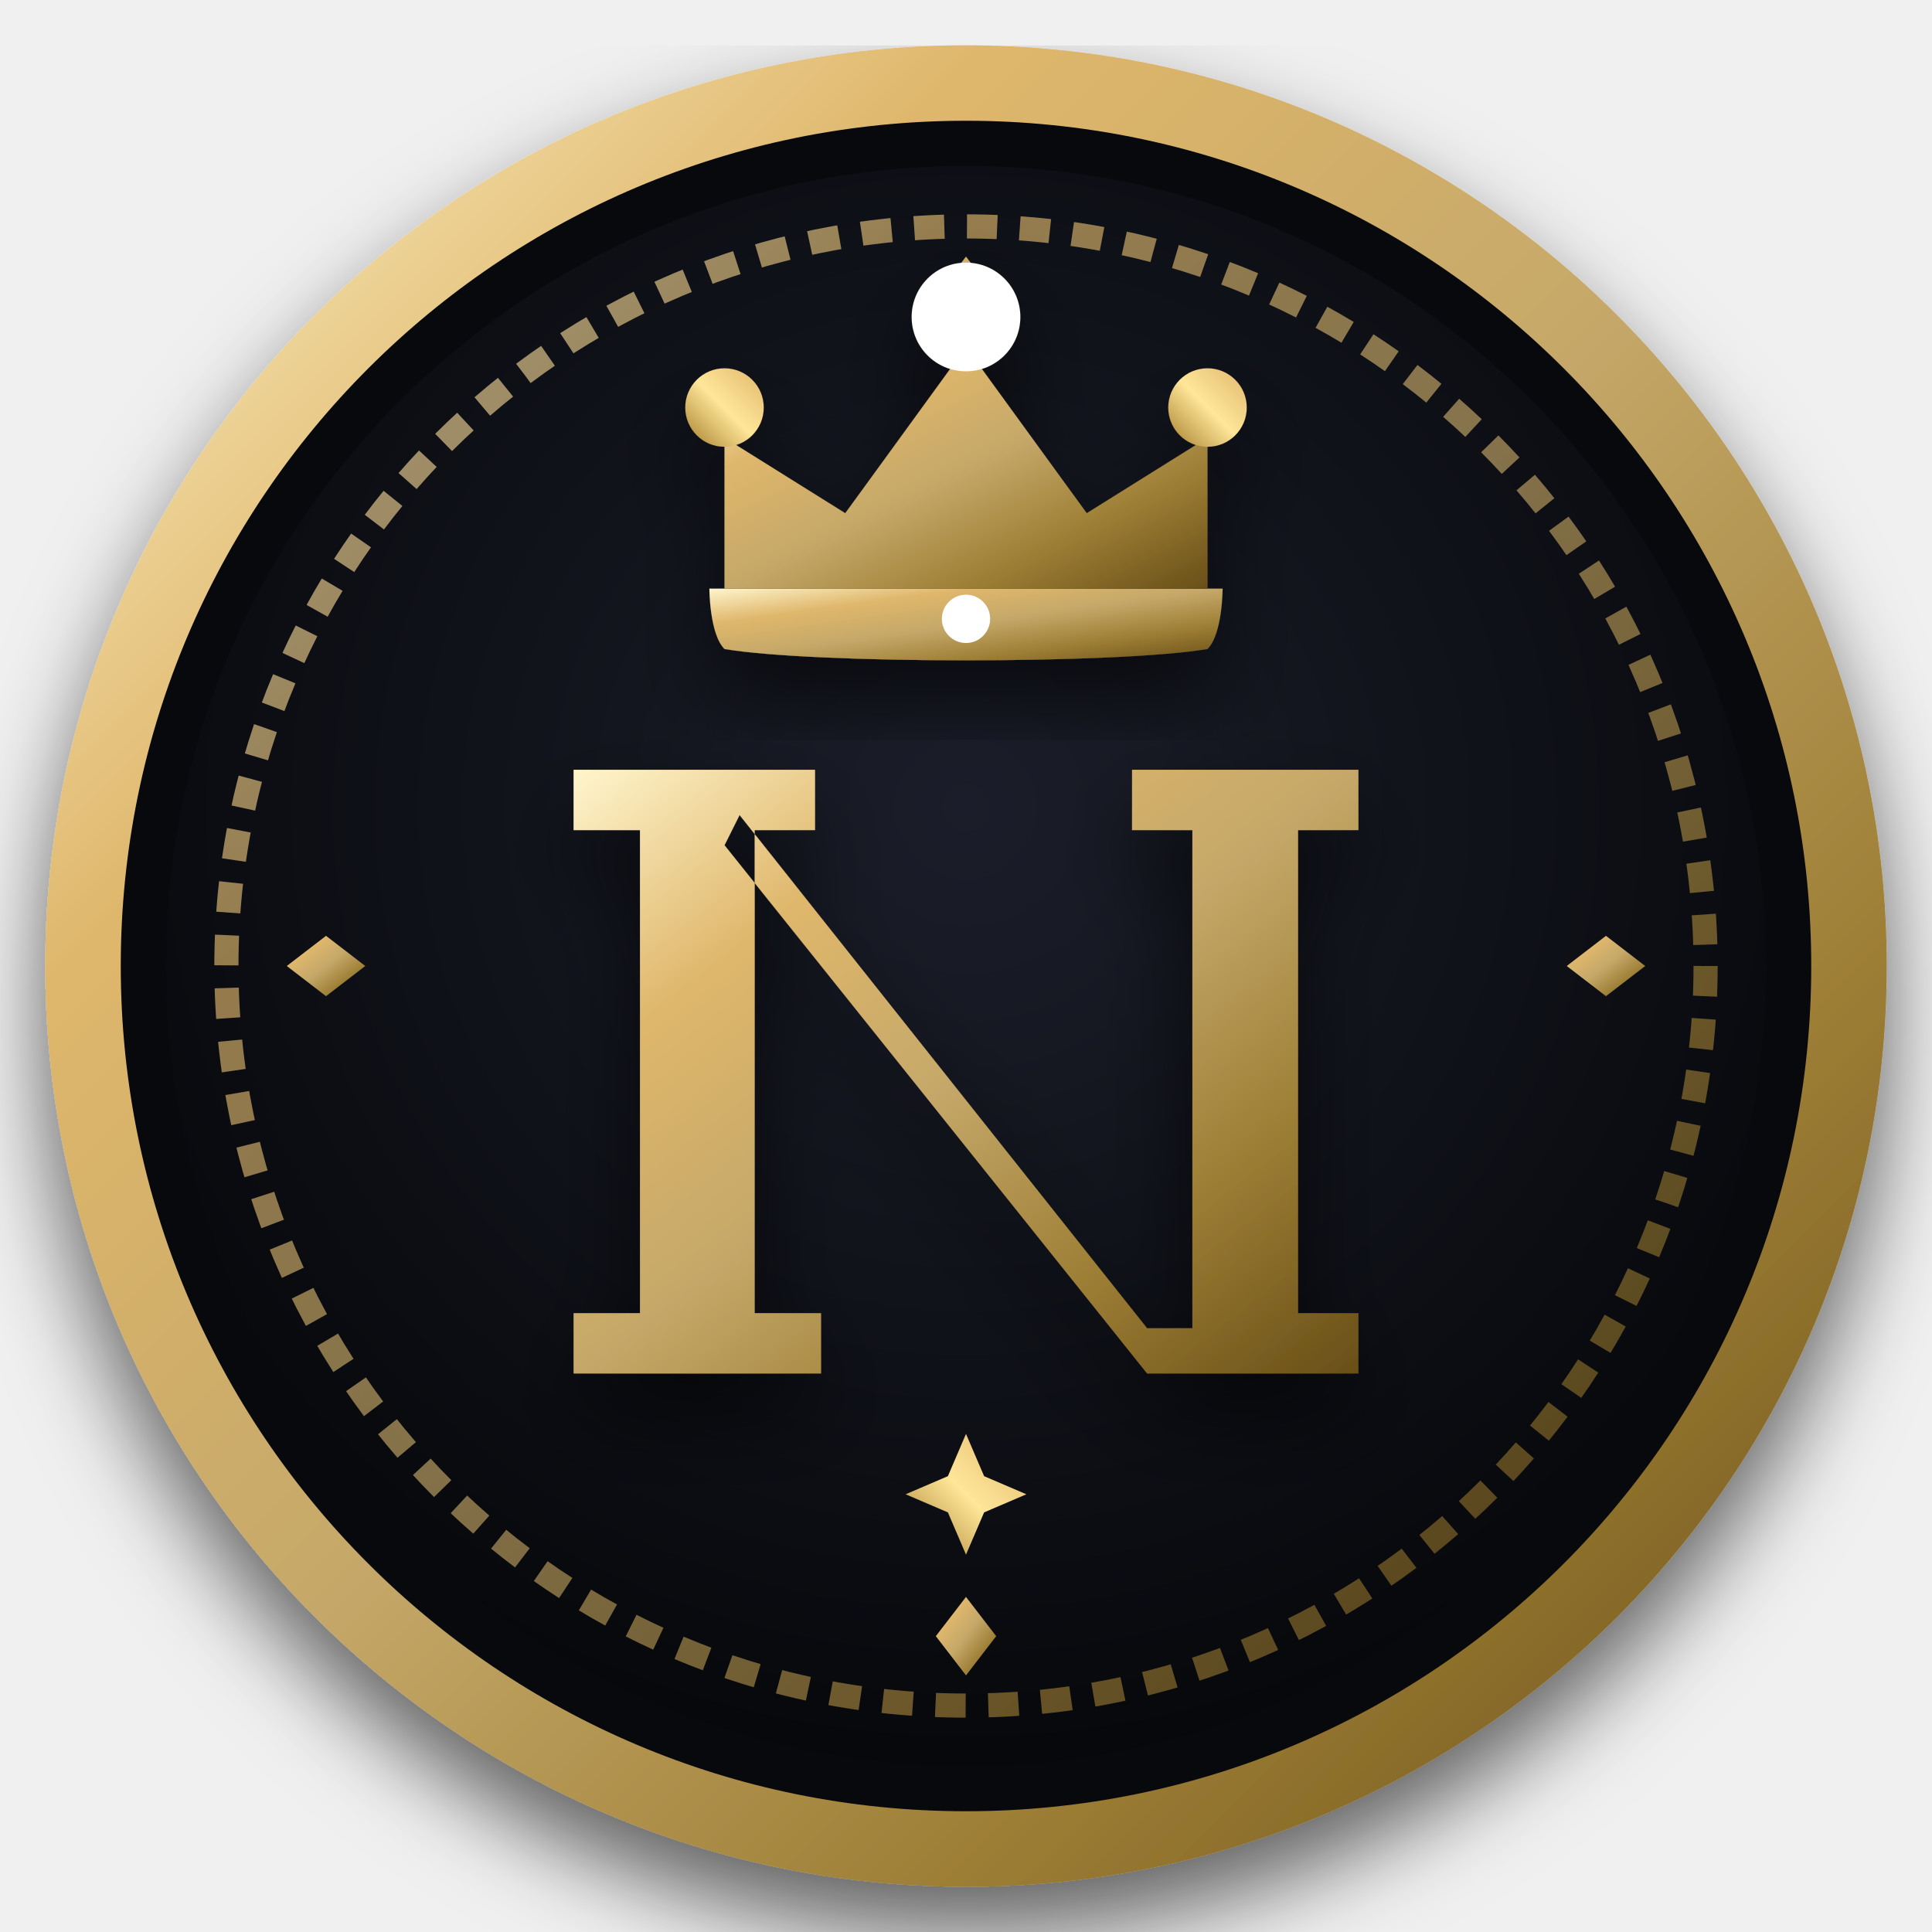
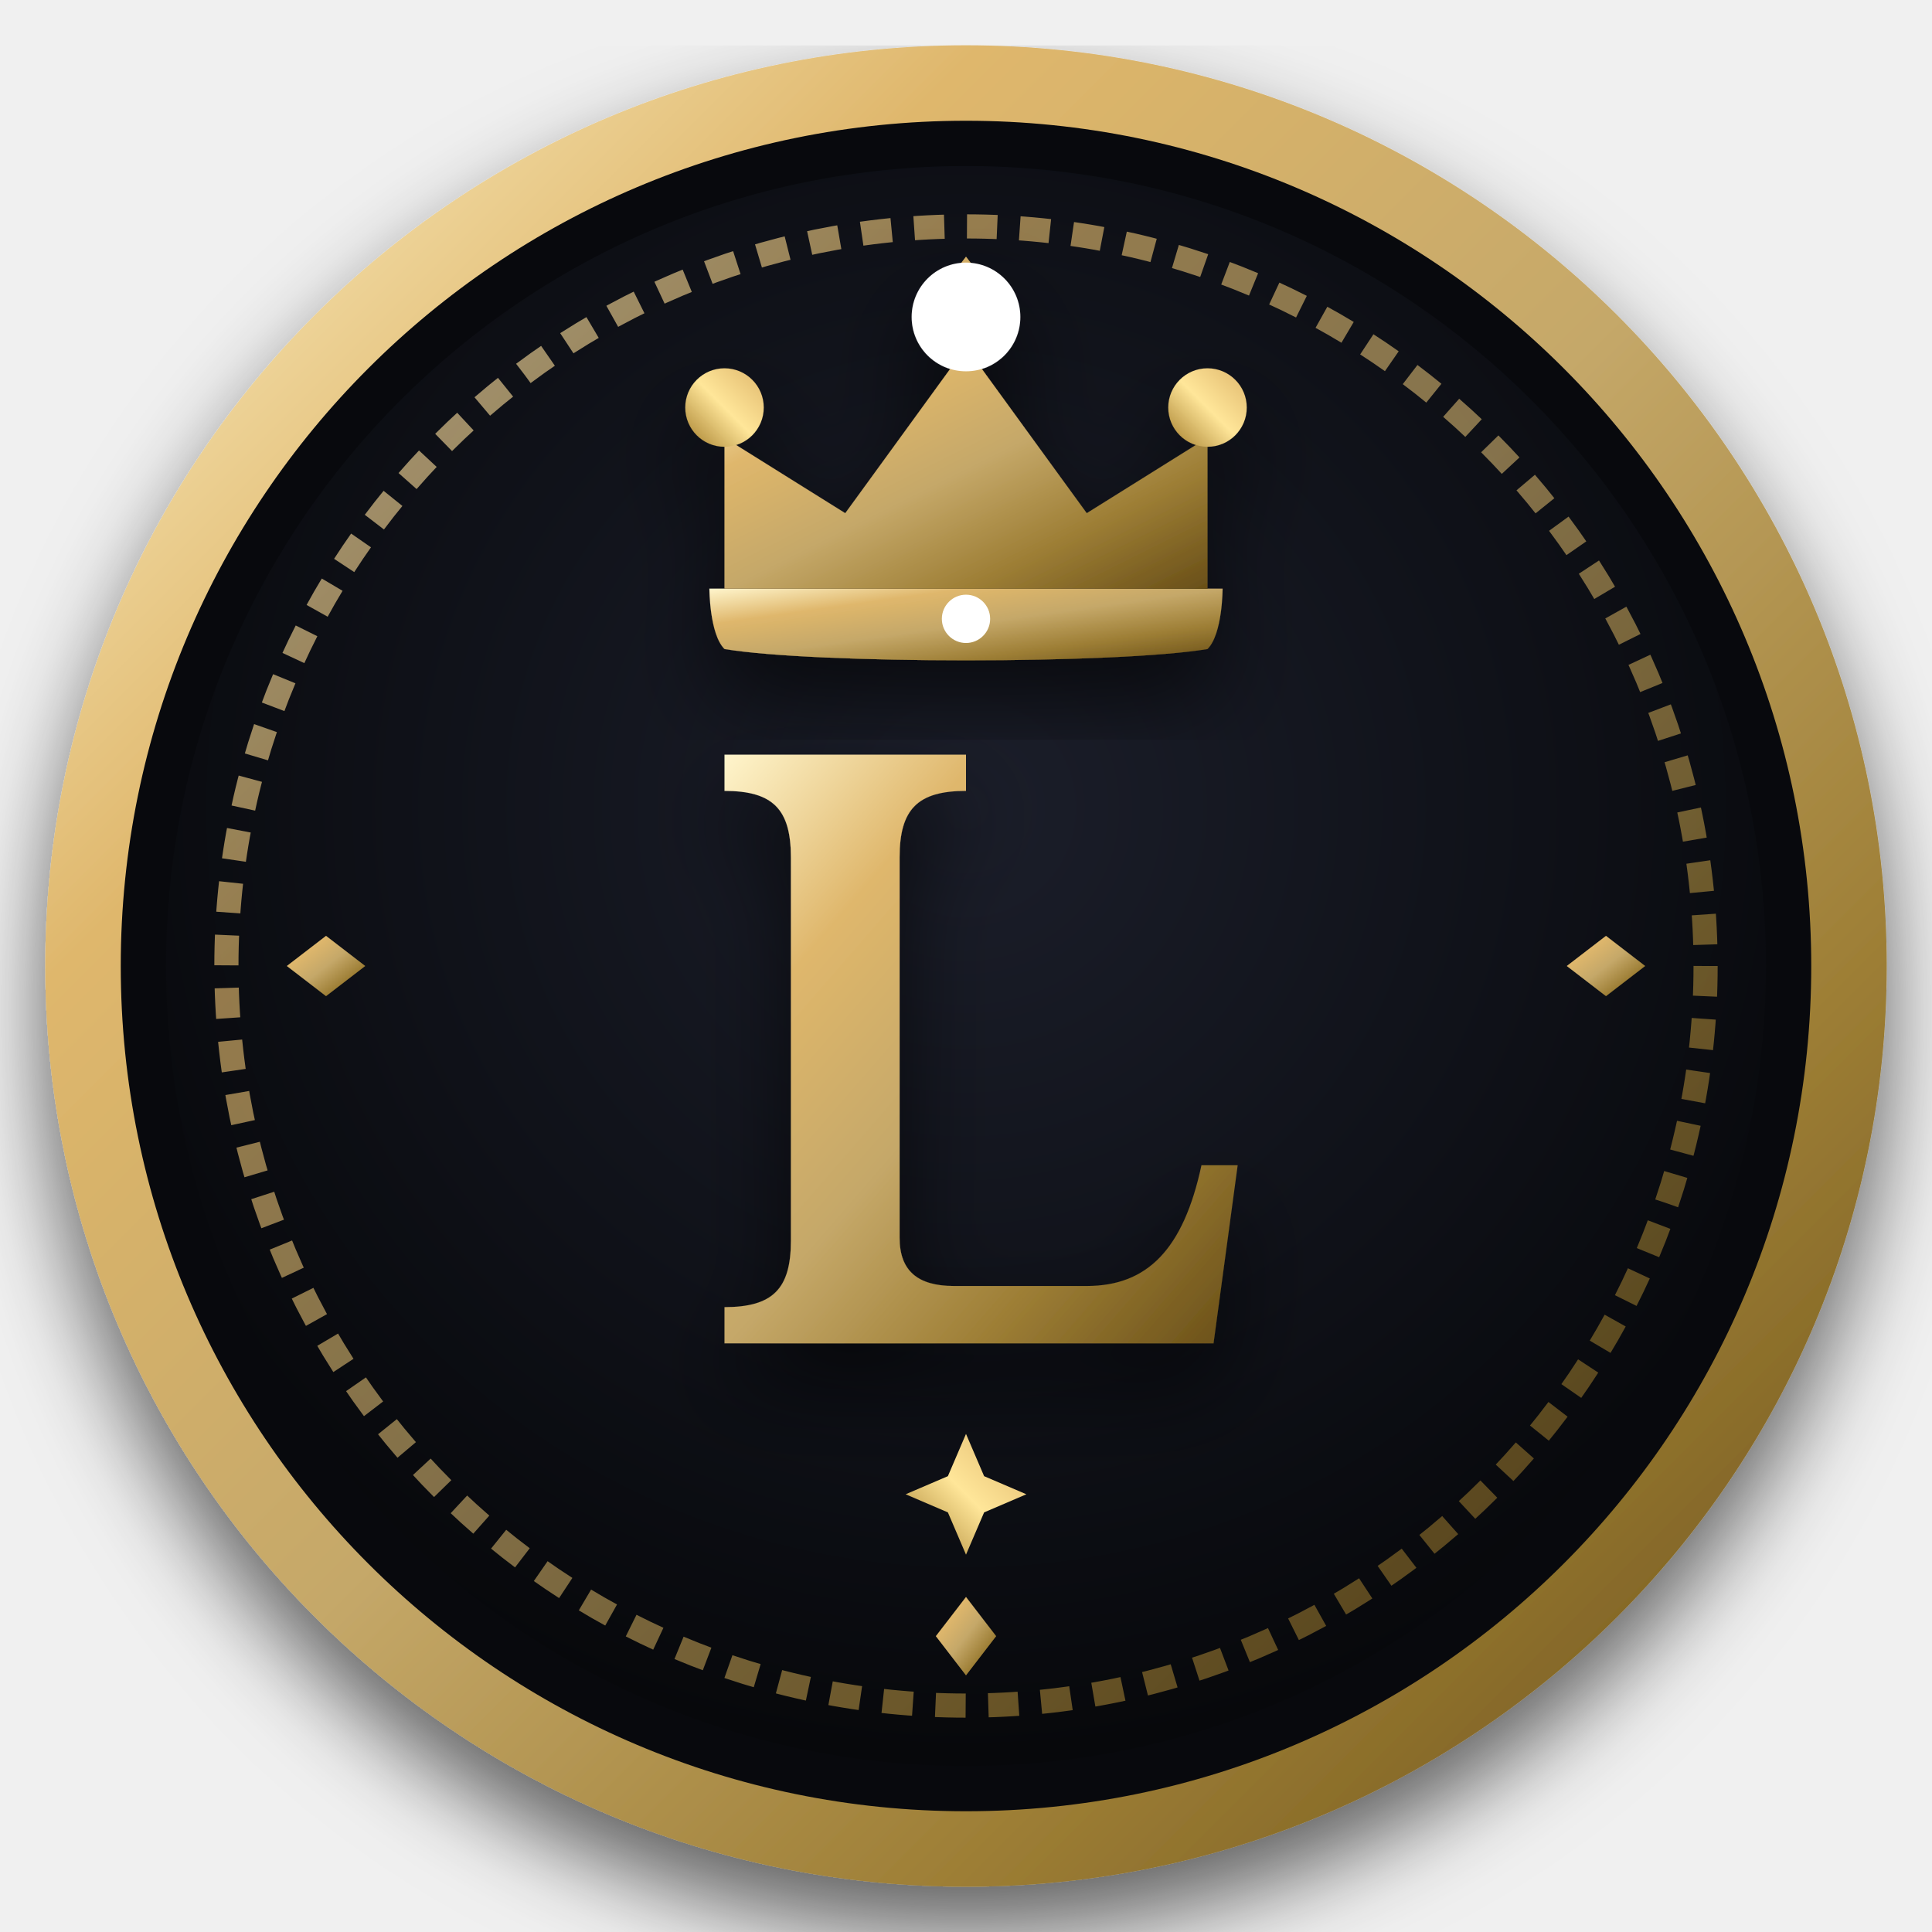
<svg xmlns="http://www.w3.org/2000/svg" viewBox="0 0 64 64" width="64" height="64">
  <defs>
    <linearGradient id="nobleGold" x1="0%" y1="0%" x2="100%" y2="100%">
      <stop offset="0%" stop-color="#fff5cc" />
      <stop offset="25%" stop-color="#dfb76c" />
      <stop offset="50%" stop-color="#c5a869" />
      <stop offset="75%" stop-color="#9d7e35" />
      <stop offset="100%" stop-color="#694f18" />
    </linearGradient>
    <radialGradient id="obsidianDial" cx="50%" cy="40%" r="60%">
      <stop offset="0%" stop-color="#1b1e2a" />
      <stop offset="60%" stop-color="#0f1118" />
      <stop offset="100%" stop-color="#07080b" />
    </radialGradient>
    <linearGradient id="goldShimmer" x1="0%" y1="100%" x2="100%" y2="0%">
      <stop offset="0%" stop-color="#a47d2b" />
      <stop offset="50%" stop-color="#ffe699" />
      <stop offset="100%" stop-color="#dfb76c" />
    </linearGradient>
    <filter id="softGlow" x="-20%" y="-20%" width="140%" height="140%">
      <feDropShadow dx="0" dy="1.5" stdDeviation="1.5" flood-color="#000000" flood-opacity="0.6" />
    </filter>
  </defs>
  <circle cx="32" cy="32" r="30.5" fill="url(#nobleGold)" filter="url(#softGlow)" />
  <circle cx="32" cy="32" r="28" fill="#08090d" />
  <circle cx="32" cy="32" r="26.5" fill="url(#obsidianDial)" />
  <circle cx="32" cy="32" r="24.5" fill="none" stroke="url(#nobleGold)" stroke-width="0.8" opacity="0.65" stroke-dasharray="1 0.75" />
  <polygon points="32,8.5 33,9.8 32,11.1 31,9.8" fill="url(#nobleGold)" />
  <polygon points="32,52.9 33,54.2 32,55.5 31,54.2" fill="url(#nobleGold)" />
  <polygon points="9.5,32 10.8,31 12.1,32 10.8,33" fill="url(#nobleGold)" />
  <polygon points="51.9,32 53.2,31 54.5,32 53.2,33" fill="url(#nobleGold)" />
  <g filter="url(#softGlow)">
    <path d="M23.5 19.5 L40.5 19.5 C40.5 19.5 40.5 21 40 21.5 C37 22 27 22 24 21.5 C23.5 21 23.5 19.5 23.5 19.5 Z" fill="url(#nobleGold)" />
    <path d="M24 19.5 L24 14.5 L28 17 L32 11.5 L36 17 L40 14.5 L40 19.5 Z" fill="url(#nobleGold)" />
    <circle cx="24" cy="13.5" r="1.3" fill="url(#goldShimmer)" />
    <circle cx="32" cy="10.5" r="1.8" fill="#ffffff" />
    <circle cx="40" cy="13.5" r="1.3" fill="url(#goldShimmer)" />
    <circle cx="32" cy="20.5" r="0.8" fill="#ffffff" />
  </g>
  <g filter="url(#softGlow)">
-     <path d="       M 19 25.5        L 27 25.5        L 27 27.5        L 25 27.5        L 25 43.5        L 27.2 43.5        L 27.2 45.5        L 19 45.5        L 19 43.5        L 21.2 43.5        L 21.2 27.5        L 19 27.5        Z              M 24.5 27        L 38 44        L 39.5 44        L 39.5 27.5        L 37.5 27.5        L 37.5 25.5        L 45 25.5        L 45 27.5        L 43 27.5        L 43 43.5        L 45 43.5        L 45 45.5        L 38 45.5        L 24 28        Z     " fill="url(#nobleGold)" fill-rule="evenodd" />
+     <path d="       M 24.0 25.0       L 32.0 25.0       L 32.0 26.2       C 30.4 26.2, 29.8 26.8, 29.8 28.4       L 29.8 41.0       C 29.8 42.1, 30.4 42.6, 31.6 42.6       L 36.0 42.6       C 38.0 42.6, 39.2 41.4, 39.8 38.6       L 41.0 38.6       L 40.2 44.5       L 24.0 44.5       L 24.0 43.3       C 25.6 43.3, 26.2 42.7, 26.2 41.1       L 26.2 28.4       C 26.2 26.8, 25.6 26.2, 24.0 26.2       Z     " fill="url(#nobleGold)" />
  </g>
  <g transform="translate(32, 49.5)">
    <polygon points="0,-2 0.6,-0.6 2,0 0.6,0.6 0,2 -0.6,0.6 -2,0 -0.6,-0.6" fill="url(#goldShimmer)" />
  </g>
</svg>
